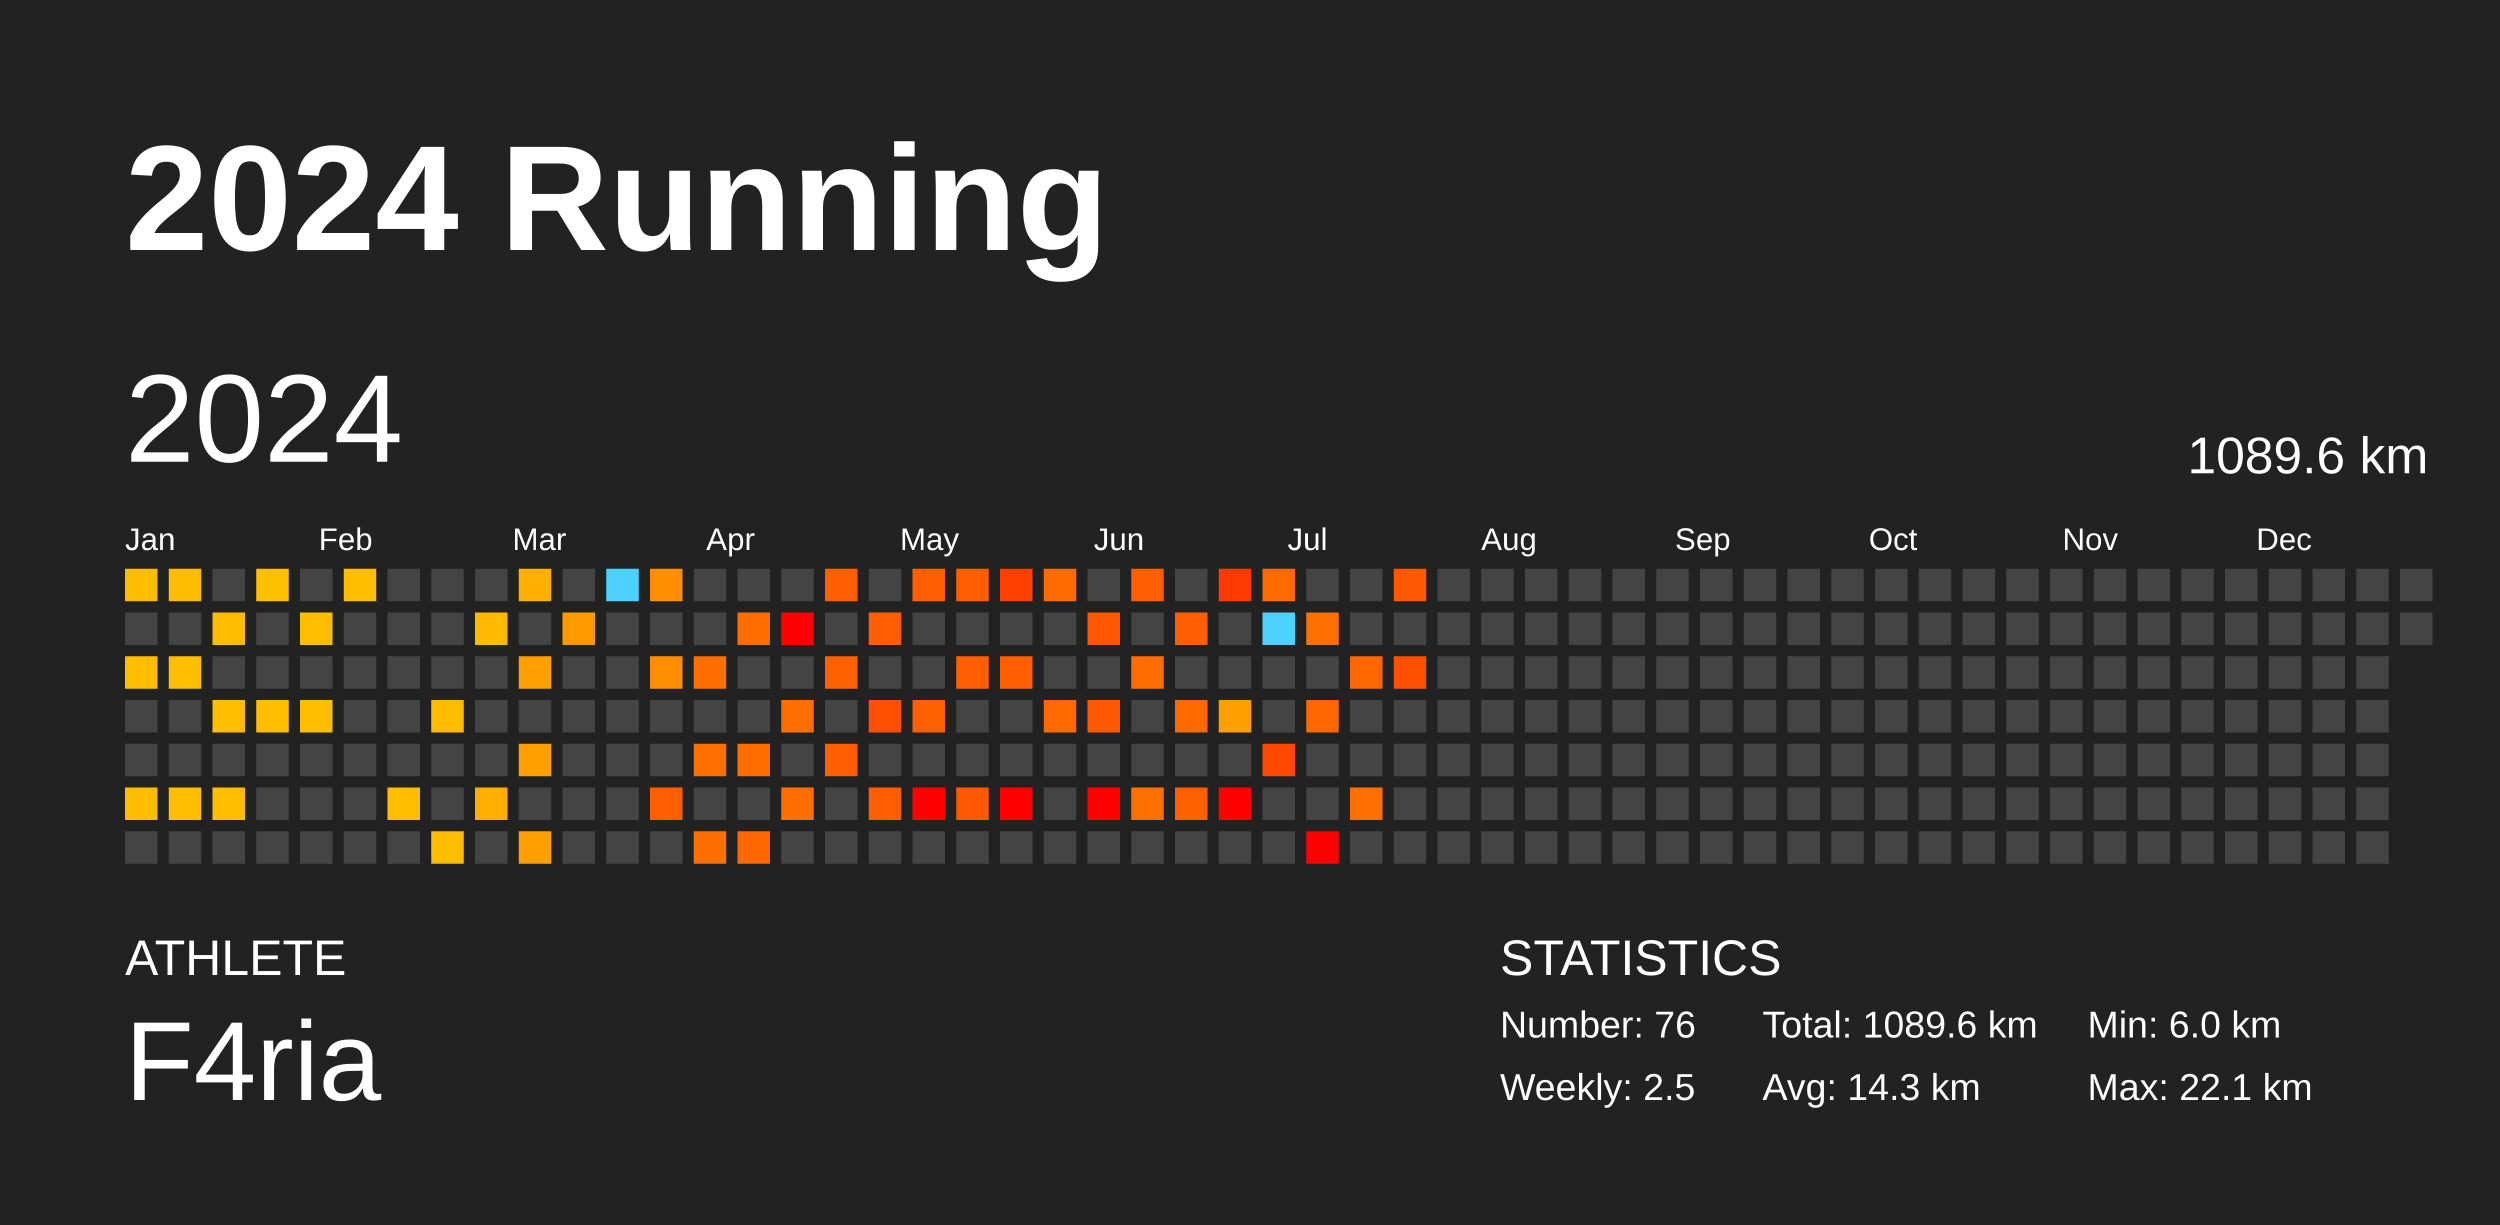
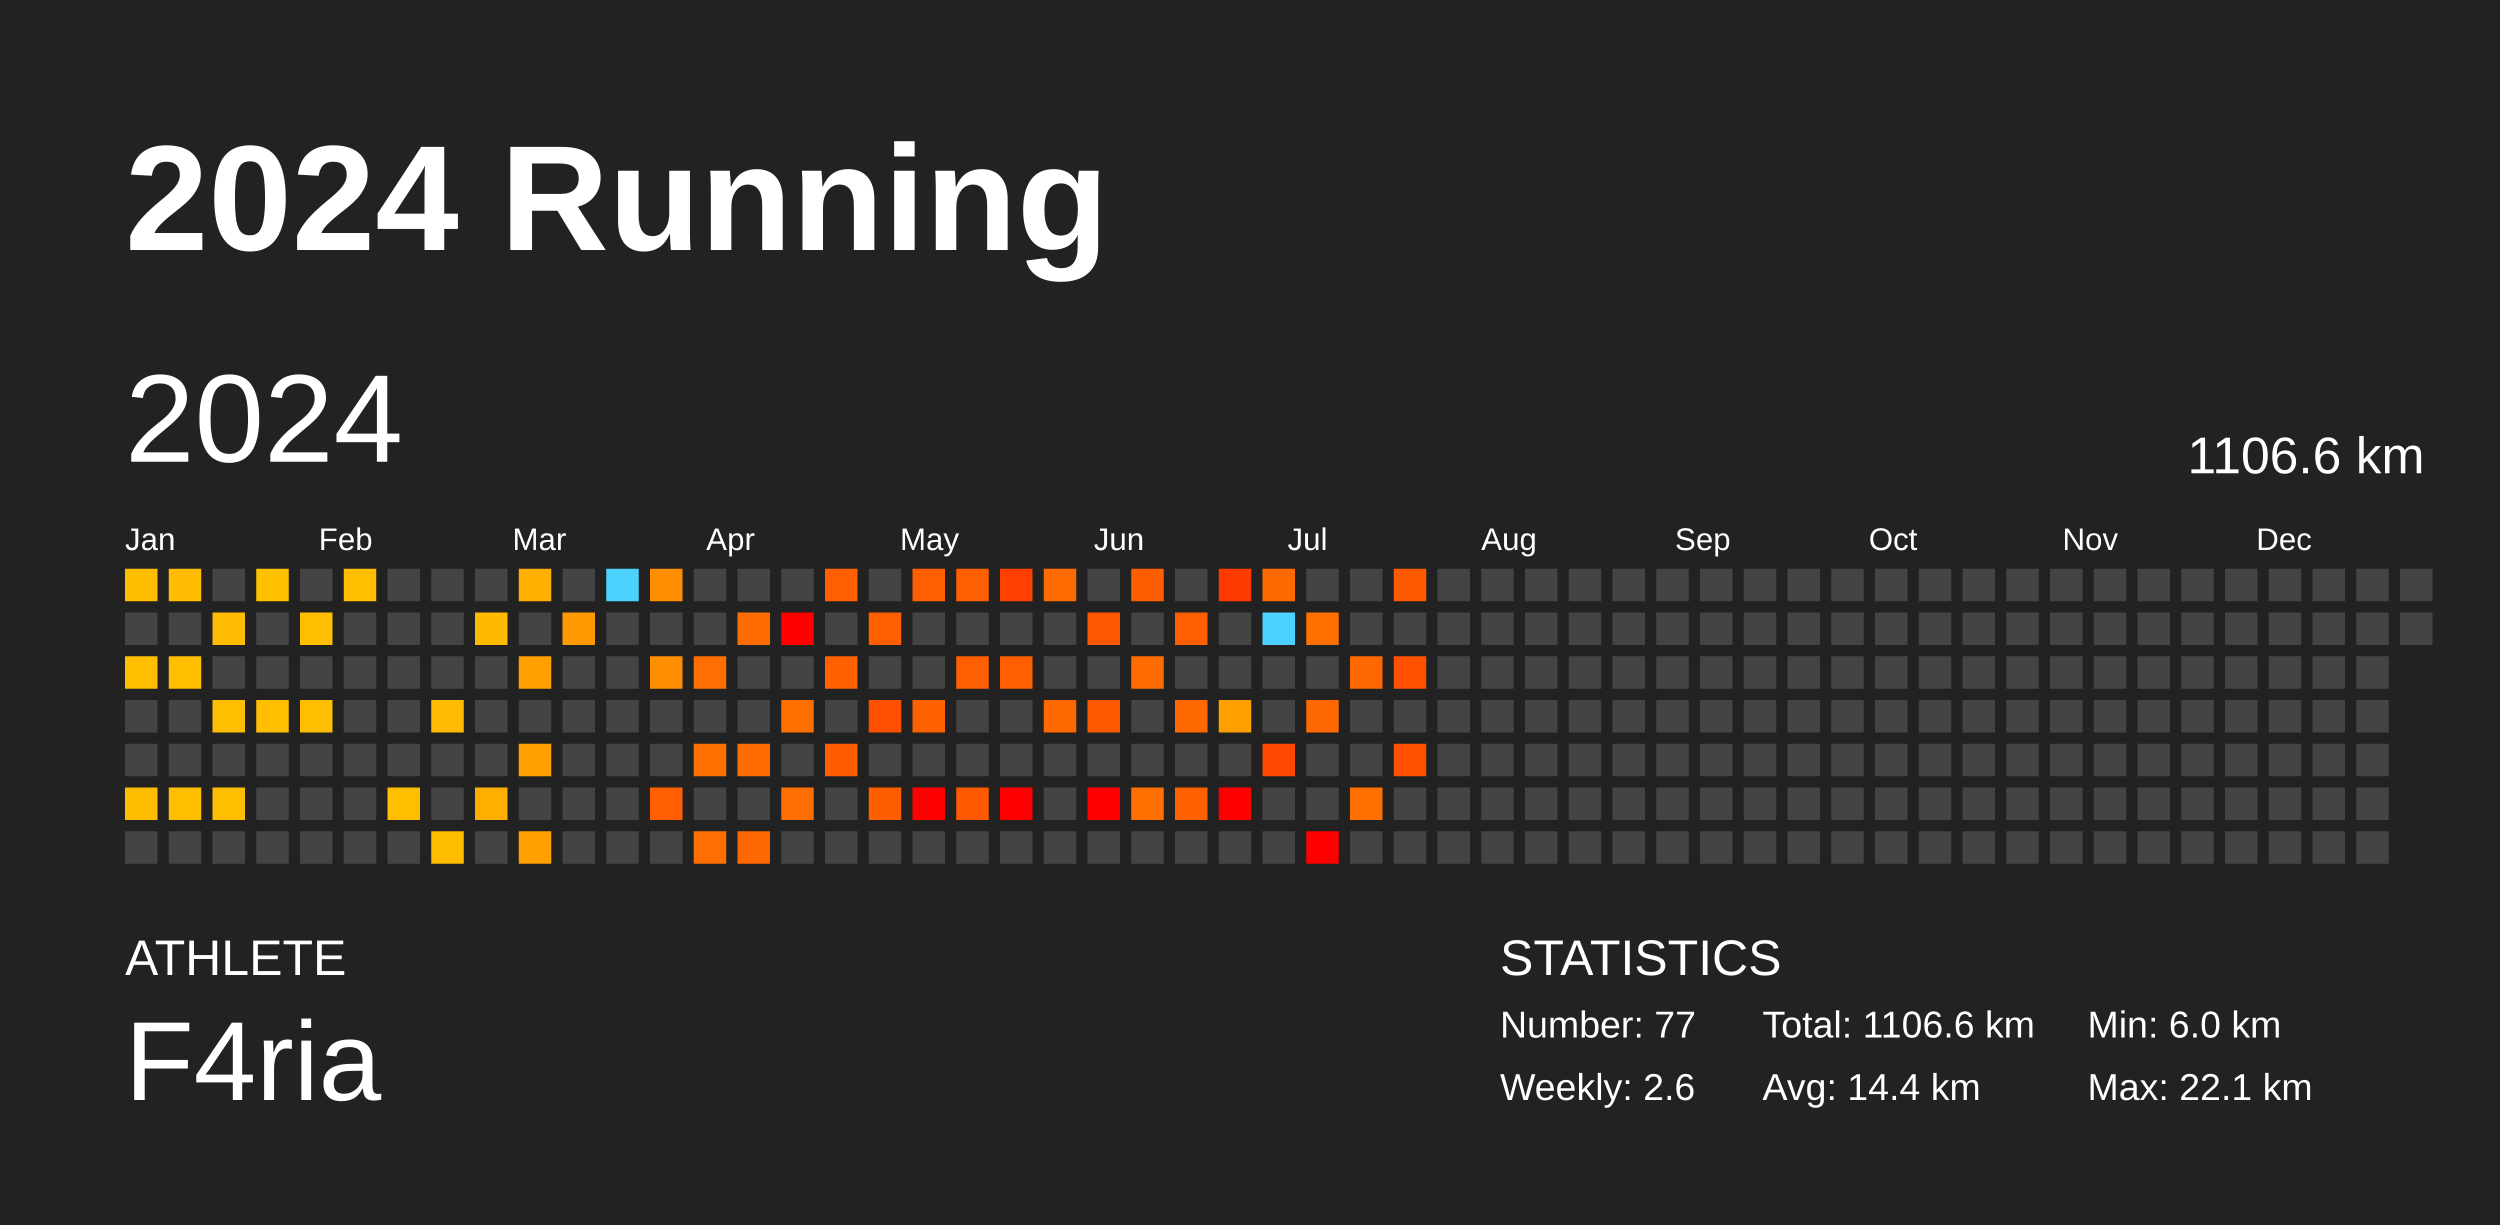
<svg xmlns="http://www.w3.org/2000/svg" baseProfile="full" height="98mm" version="1.1" viewBox="0,0,200,98" width="200mm">
  <defs />
  <rect fill="#222222" height="98" width="200" x="0" y="0" />
  <text fill="#FFFFFF" style="font-size:12px; font-family:Arial; font-weight:bold;" x="10" y="20">2024 Running</text>
  <text fill="#FFFFFF" style="font-size:4px; font-family:Arial" x="10" y="78">ATHLETE</text>
  <text fill="#FFFFFF" style="font-size:9px; font-family:Arial" x="10" y="88">F4ria</text>
  <text fill="#FFFFFF" style="font-size:4px; font-family:Arial" x="120" y="78">STATISTICS</text>
-   <text fill="#FFFFFF" style="font-size:3px; font-family:Arial" x="120" y="83">Number: 76</text>
-   <text fill="#FFFFFF" style="font-size:3px; font-family:Arial" x="120" y="88">Weekly: 2.5</text>
-   <text fill="#FFFFFF" style="font-size:3px; font-family:Arial" x="141" y="83">Total: 1089.6 km</text>
-   <text fill="#FFFFFF" style="font-size:3px; font-family:Arial" x="141" y="88">Avg: 14.3 km</text>
+   <text fill="#FFFFFF" style="font-size:3px; font-family:Arial" x="120" y="83">Number: 77</text>
+   <text fill="#FFFFFF" style="font-size:3px; font-family:Arial" x="120" y="88">Weekly: 2.6</text>
+   <text fill="#FFFFFF" style="font-size:3px; font-family:Arial" x="141" y="83">Total: 1106.6 km</text>
+   <text fill="#FFFFFF" style="font-size:3px; font-family:Arial" x="141" y="88">Avg: 14.4 km</text>
  <text fill="#FFFFFF" style="font-size:3px; font-family:Arial" x="167" y="83">Min: 6.0 km</text>
  <text fill="#FFFFFF" style="font-size:3px; font-family:Arial" x="167" y="88">Max: 22.1 km</text>
  <text dominant-baseline="hanging" fill="#FFFFFF" style="font-size:10.0px; font-family:Arial;" x="10" y="30">2024</text>
-   <text dominant-baseline="hanging" fill="#FFFFFF" style="font-size:4.125px; font-family:Arial;" x="175" y="35">1089.6 km</text>
+   <text dominant-baseline="hanging" fill="#FFFFFF" style="font-size:4.125px; font-family:Arial;" x="175" y="35">1106.6 km</text>
  <text fill="#FFFFFF" style="font-size:2.5px; font-family:Arial" x="10.0" y="44">Jan</text>
  <text fill="#FFFFFF" style="font-size:2.5px; font-family:Arial" x="25.5" y="44">Feb</text>
  <text fill="#FFFFFF" style="font-size:2.5px; font-family:Arial" x="41.0" y="44">Mar</text>
  <text fill="#FFFFFF" style="font-size:2.5px; font-family:Arial" x="56.5" y="44">Apr</text>
  <text fill="#FFFFFF" style="font-size:2.5px; font-family:Arial" x="72.0" y="44">May</text>
  <text fill="#FFFFFF" style="font-size:2.5px; font-family:Arial" x="87.5" y="44">Jun</text>
  <text fill="#FFFFFF" style="font-size:2.5px; font-family:Arial" x="103.0" y="44">Jul</text>
  <text fill="#FFFFFF" style="font-size:2.5px; font-family:Arial" x="118.5" y="44">Aug</text>
  <text fill="#FFFFFF" style="font-size:2.5px; font-family:Arial" x="134.0" y="44">Sep</text>
  <text fill="#FFFFFF" style="font-size:2.5px; font-family:Arial" x="149.5" y="44">Oct</text>
  <text fill="#FFFFFF" style="font-size:2.5px; font-family:Arial" x="165.0" y="44">Nov</text>
  <text fill="#FFFFFF" style="font-size:2.5px; font-family:Arial" x="180.5" y="44">Dec</text>
  <rect fill="#ffbd00" height="2.6" width="2.6" x="10.0" y="45.5" />
  <rect fill="#444444" height="2.6" width="2.6" x="10.0" y="49.0" />
  <rect fill="#ffbe00" height="2.6" width="2.6" x="10.0" y="52.5" />
  <rect fill="#444444" height="2.6" width="2.6" x="10.0" y="56.0" />
  <rect fill="#444444" height="2.6" width="2.6" x="10.0" y="59.5" />
  <rect fill="#ffbd00" height="2.6" width="2.6" x="10.0" y="63.0" />
  <rect fill="#444444" height="2.6" width="2.6" x="10.0" y="66.5" />
  <rect fill="#ffbc00" height="2.6" width="2.6" x="13.5" y="45.5" />
  <rect fill="#444444" height="2.6" width="2.6" x="13.5" y="49.0" />
  <rect fill="#ffbe00" height="2.6" width="2.6" x="13.5" y="52.5" />
  <rect fill="#444444" height="2.6" width="2.6" x="13.5" y="56.0" />
  <rect fill="#444444" height="2.6" width="2.6" x="13.5" y="59.5" />
  <rect fill="#ffbf00" height="2.6" width="2.6" x="13.5" y="63.0" />
  <rect fill="#444444" height="2.6" width="2.6" x="13.5" y="66.5" />
  <rect fill="#444444" height="2.6" width="2.6" x="17.0" y="45.5" />
  <rect fill="#ffbc00" height="2.6" width="2.6" x="17.0" y="49.0" />
  <rect fill="#444444" height="2.6" width="2.6" x="17.0" y="52.5" />
  <rect fill="#ffbe00" height="2.6" width="2.6" x="17.0" y="56.0" />
  <rect fill="#444444" height="2.6" width="2.6" x="17.0" y="59.5" />
  <rect fill="#ffbf00" height="2.6" width="2.6" x="17.0" y="63.0" />
  <rect fill="#444444" height="2.6" width="2.6" x="17.0" y="66.5" />
  <rect fill="#ffc000" height="2.6" width="2.6" x="20.5" y="45.5" />
  <rect fill="#444444" height="2.6" width="2.6" x="20.5" y="49.0" />
  <rect fill="#444444" height="2.6" width="2.6" x="20.5" y="52.5" />
  <rect fill="#ffbf00" height="2.6" width="2.6" x="20.5" y="56.0" />
  <rect fill="#444444" height="2.6" width="2.6" x="20.5" y="59.5" />
  <rect fill="#444444" height="2.6" width="2.6" x="20.5" y="63.0" />
  <rect fill="#444444" height="2.6" width="2.6" x="20.5" y="66.5" />
  <rect fill="#444444" height="2.6" width="2.6" x="24.0" y="45.5" />
  <rect fill="#ffbf00" height="2.6" width="2.6" x="24.0" y="49.0" />
  <rect fill="#444444" height="2.6" width="2.6" x="24.0" y="52.5" />
  <rect fill="#ffbf00" height="2.6" width="2.6" x="24.0" y="56.0" />
  <rect fill="#444444" height="2.6" width="2.6" x="24.0" y="59.5" />
  <rect fill="#444444" height="2.6" width="2.6" x="24.0" y="63.0" />
  <rect fill="#444444" height="2.6" width="2.6" x="24.0" y="66.5" />
  <rect fill="#ffbf00" height="2.6" width="2.6" x="27.5" y="45.5" />
  <rect fill="#444444" height="2.6" width="2.6" x="27.5" y="49.0" />
  <rect fill="#444444" height="2.6" width="2.6" x="27.5" y="52.5" />
  <rect fill="#444444" height="2.6" width="2.6" x="27.5" y="56.0" />
  <rect fill="#444444" height="2.6" width="2.6" x="27.5" y="59.5" />
  <rect fill="#444444" height="2.6" width="2.6" x="27.5" y="63.0" />
  <rect fill="#444444" height="2.6" width="2.6" x="27.5" y="66.5" />
  <rect fill="#444444" height="2.6" width="2.6" x="31.0" y="45.5" />
  <rect fill="#444444" height="2.6" width="2.6" x="31.0" y="49.0" />
  <rect fill="#444444" height="2.6" width="2.6" x="31.0" y="52.5" />
  <rect fill="#444444" height="2.6" width="2.6" x="31.0" y="56.0" />
  <rect fill="#444444" height="2.6" width="2.6" x="31.0" y="59.5" />
  <rect fill="#ffbf00" height="2.6" width="2.6" x="31.0" y="63.0" />
  <rect fill="#444444" height="2.6" width="2.6" x="31.0" y="66.5" />
  <rect fill="#444444" height="2.6" width="2.6" x="34.5" y="45.5" />
  <rect fill="#444444" height="2.6" width="2.6" x="34.5" y="49.0" />
  <rect fill="#444444" height="2.6" width="2.6" x="34.5" y="52.5" />
  <rect fill="#ffbc00" height="2.6" width="2.6" x="34.5" y="56.0" />
  <rect fill="#444444" height="2.6" width="2.6" x="34.5" y="59.5" />
  <rect fill="#444444" height="2.6" width="2.6" x="34.5" y="63.0" />
  <rect fill="#ffbd00" height="2.6" width="2.6" x="34.5" y="66.5" />
  <rect fill="#444444" height="2.6" width="2.6" x="38.0" y="45.5" />
  <rect fill="#ffba00" height="2.6" width="2.6" x="38.0" y="49.0" />
  <rect fill="#444444" height="2.6" width="2.6" x="38.0" y="52.5" />
  <rect fill="#444444" height="2.6" width="2.6" x="38.0" y="56.0" />
  <rect fill="#444444" height="2.6" width="2.6" x="38.0" y="59.5" />
  <rect fill="#ffaf00" height="2.6" width="2.6" x="38.0" y="63.0" />
  <rect fill="#444444" height="2.6" width="2.6" x="38.0" y="66.5" />
  <rect fill="#ffaf00" height="2.6" width="2.6" x="41.5" y="45.5" />
  <rect fill="#444444" height="2.6" width="2.6" x="41.5" y="49.0" />
  <rect fill="#ffa000" height="2.6" width="2.6" x="41.5" y="52.5" />
  <rect fill="#444444" height="2.6" width="2.6" x="41.5" y="56.0" />
  <rect fill="#ff9f00" height="2.6" width="2.6" x="41.5" y="59.5" />
  <rect fill="#444444" height="2.6" width="2.6" x="41.5" y="63.0" />
  <rect fill="#ffa000" height="2.6" width="2.6" x="41.5" y="66.5" />
  <rect fill="#444444" height="2.6" width="2.6" x="45.0" y="45.5" />
  <rect fill="#ff9b00" height="2.6" width="2.6" x="45.0" y="49.0" />
  <rect fill="#444444" height="2.6" width="2.6" x="45.0" y="52.5" />
  <rect fill="#444444" height="2.6" width="2.6" x="45.0" y="56.0" />
  <rect fill="#444444" height="2.6" width="2.6" x="45.0" y="59.5" />
  <rect fill="#444444" height="2.6" width="2.6" x="45.0" y="63.0" />
  <rect fill="#444444" height="2.6" width="2.6" x="45.0" y="66.5" />
  <rect fill="#4dd2ff" height="2.6" width="2.6" x="48.5" y="45.5" />
  <rect fill="#444444" height="2.6" width="2.6" x="48.5" y="49.0" />
  <rect fill="#444444" height="2.6" width="2.6" x="48.5" y="52.5" />
  <rect fill="#444444" height="2.6" width="2.6" x="48.5" y="56.0" />
  <rect fill="#444444" height="2.6" width="2.6" x="48.5" y="59.5" />
  <rect fill="#444444" height="2.6" width="2.6" x="48.5" y="63.0" />
  <rect fill="#444444" height="2.6" width="2.6" x="48.5" y="66.5" />
  <rect fill="#ff8e00" height="2.6" width="2.6" x="52.0" y="45.5" />
  <rect fill="#444444" height="2.6" width="2.6" x="52.0" y="49.0" />
  <rect fill="#ff8f00" height="2.6" width="2.6" x="52.0" y="52.5" />
  <rect fill="#444444" height="2.6" width="2.6" x="52.0" y="56.0" />
  <rect fill="#444444" height="2.6" width="2.6" x="52.0" y="59.5" />
  <rect fill="#ff5f00" height="2.6" width="2.6" x="52.0" y="63.0" />
  <rect fill="#444444" height="2.6" width="2.6" x="52.0" y="66.5" />
  <rect fill="#444444" height="2.6" width="2.6" x="55.5" y="45.5" />
  <rect fill="#444444" height="2.6" width="2.6" x="55.5" y="49.0" />
  <rect fill="#ff6e00" height="2.6" width="2.6" x="55.5" y="52.5" />
  <rect fill="#444444" height="2.6" width="2.6" x="55.5" y="56.0" />
  <rect fill="#ff7000" height="2.6" width="2.6" x="55.5" y="59.5" />
  <rect fill="#444444" height="2.6" width="2.6" x="55.5" y="63.0" />
  <rect fill="#ff6e00" height="2.6" width="2.6" x="55.5" y="66.5" />
  <rect fill="#444444" height="2.6" width="2.6" x="59.0" y="45.5" />
  <rect fill="#ff6d00" height="2.6" width="2.6" x="59.0" y="49.0" />
  <rect fill="#444444" height="2.6" width="2.6" x="59.0" y="52.5" />
  <rect fill="#444444" height="2.6" width="2.6" x="59.0" y="56.0" />
  <rect fill="#ff6d00" height="2.6" width="2.6" x="59.0" y="59.5" />
  <rect fill="#444444" height="2.6" width="2.6" x="59.0" y="63.0" />
  <rect fill="#ff6800" height="2.6" width="2.6" x="59.0" y="66.5" />
  <rect fill="#444444" height="2.6" width="2.6" x="62.5" y="45.5" />
  <rect fill="red" height="2.6" width="2.6" x="62.5" y="49.0" />
  <rect fill="#444444" height="2.6" width="2.6" x="62.5" y="52.5" />
  <rect fill="#ff6f00" height="2.6" width="2.6" x="62.5" y="56.0" />
  <rect fill="#444444" height="2.6" width="2.6" x="62.5" y="59.5" />
  <rect fill="#ff6e00" height="2.6" width="2.6" x="62.5" y="63.0" />
  <rect fill="#444444" height="2.6" width="2.6" x="62.5" y="66.5" />
  <rect fill="#ff5f00" height="2.6" width="2.6" x="66.0" y="45.5" />
  <rect fill="#444444" height="2.6" width="2.6" x="66.0" y="49.0" />
  <rect fill="#ff6000" height="2.6" width="2.6" x="66.0" y="52.5" />
  <rect fill="#444444" height="2.6" width="2.6" x="66.0" y="56.0" />
  <rect fill="#ff5d00" height="2.6" width="2.6" x="66.0" y="59.5" />
  <rect fill="#444444" height="2.6" width="2.6" x="66.0" y="63.0" />
  <rect fill="#444444" height="2.6" width="2.6" x="66.0" y="66.5" />
  <rect fill="#444444" height="2.6" width="2.6" x="69.5" y="45.5" />
  <rect fill="#ff5f00" height="2.6" width="2.6" x="69.5" y="49.0" />
  <rect fill="#444444" height="2.6" width="2.6" x="69.5" y="52.5" />
  <rect fill="#ff4f00" height="2.6" width="2.6" x="69.5" y="56.0" />
  <rect fill="#444444" height="2.6" width="2.6" x="69.5" y="59.5" />
  <rect fill="#ff5e00" height="2.6" width="2.6" x="69.5" y="63.0" />
  <rect fill="#444444" height="2.6" width="2.6" x="69.5" y="66.5" />
  <rect fill="#ff5f00" height="2.6" width="2.6" x="73.0" y="45.5" />
  <rect fill="#444444" height="2.6" width="2.6" x="73.0" y="49.0" />
  <rect fill="#444444" height="2.6" width="2.6" x="73.0" y="52.5" />
  <rect fill="#ff6000" height="2.6" width="2.6" x="73.0" y="56.0" />
  <rect fill="#444444" height="2.6" width="2.6" x="73.0" y="59.5" />
  <rect fill="red" height="2.6" width="2.6" x="73.0" y="63.0" />
  <rect fill="#444444" height="2.6" width="2.6" x="73.0" y="66.5" />
  <rect fill="#ff5f00" height="2.6" width="2.6" x="76.5" y="45.5" />
  <rect fill="#444444" height="2.6" width="2.6" x="76.5" y="49.0" />
  <rect fill="#ff5f00" height="2.6" width="2.6" x="76.5" y="52.5" />
  <rect fill="#444444" height="2.6" width="2.6" x="76.5" y="56.0" />
  <rect fill="#444444" height="2.6" width="2.6" x="76.5" y="59.5" />
  <rect fill="#ff5900" height="2.6" width="2.6" x="76.5" y="63.0" />
  <rect fill="#444444" height="2.6" width="2.6" x="76.5" y="66.5" />
  <rect fill="#ff4000" height="2.6" width="2.6" x="80.0" y="45.5" />
  <rect fill="#444444" height="2.6" width="2.6" x="80.0" y="49.0" />
  <rect fill="#ff5f00" height="2.6" width="2.6" x="80.0" y="52.5" />
  <rect fill="#444444" height="2.6" width="2.6" x="80.0" y="56.0" />
  <rect fill="#444444" height="2.6" width="2.6" x="80.0" y="59.5" />
  <rect fill="red" height="2.6" width="2.6" x="80.0" y="63.0" />
  <rect fill="#444444" height="2.6" width="2.6" x="80.0" y="66.5" />
  <rect fill="#ff6b00" height="2.6" width="2.6" x="83.5" y="45.5" />
  <rect fill="#444444" height="2.6" width="2.6" x="83.5" y="49.0" />
  <rect fill="#444444" height="2.6" width="2.6" x="83.5" y="52.5" />
  <rect fill="#ff6900" height="2.6" width="2.6" x="83.5" y="56.0" />
  <rect fill="#444444" height="2.6" width="2.6" x="83.5" y="59.5" />
  <rect fill="#444444" height="2.6" width="2.6" x="83.5" y="63.0" />
  <rect fill="#444444" height="2.6" width="2.6" x="83.5" y="66.5" />
  <rect fill="#444444" height="2.6" width="2.6" x="87.0" y="45.5" />
  <rect fill="#ff5800" height="2.6" width="2.6" x="87.0" y="49.0" />
  <rect fill="#444444" height="2.6" width="2.6" x="87.0" y="52.5" />
  <rect fill="#ff5900" height="2.6" width="2.6" x="87.0" y="56.0" />
  <rect fill="#444444" height="2.6" width="2.6" x="87.0" y="59.5" />
  <rect fill="red" height="2.6" width="2.6" x="87.0" y="63.0" />
  <rect fill="#444444" height="2.6" width="2.6" x="87.0" y="66.5" />
  <rect fill="#ff5e00" height="2.6" width="2.6" x="90.5" y="45.5" />
  <rect fill="#444444" height="2.6" width="2.6" x="90.5" y="49.0" />
  <rect fill="#ff6d00" height="2.6" width="2.6" x="90.5" y="52.5" />
  <rect fill="#444444" height="2.6" width="2.6" x="90.5" y="56.0" />
  <rect fill="#444444" height="2.6" width="2.6" x="90.5" y="59.5" />
  <rect fill="#ff7000" height="2.6" width="2.6" x="90.5" y="63.0" />
  <rect fill="#444444" height="2.6" width="2.6" x="90.5" y="66.5" />
  <rect fill="#444444" height="2.6" width="2.6" x="94.0" y="45.5" />
  <rect fill="#ff5f00" height="2.6" width="2.6" x="94.0" y="49.0" />
  <rect fill="#444444" height="2.6" width="2.6" x="94.0" y="52.5" />
  <rect fill="#ff6900" height="2.6" width="2.6" x="94.0" y="56.0" />
  <rect fill="#444444" height="2.6" width="2.6" x="94.0" y="59.5" />
  <rect fill="#ff6000" height="2.6" width="2.6" x="94.0" y="63.0" />
  <rect fill="#444444" height="2.6" width="2.6" x="94.0" y="66.5" />
  <rect fill="#ff3a00" height="2.6" width="2.6" x="97.5" y="45.5" />
  <rect fill="#444444" height="2.6" width="2.6" x="97.5" y="49.0" />
  <rect fill="#444444" height="2.6" width="2.6" x="97.5" y="52.5" />
  <rect fill="#ffa000" height="2.6" width="2.6" x="97.5" y="56.0" />
  <rect fill="#444444" height="2.6" width="2.6" x="97.5" y="59.5" />
  <rect fill="red" height="2.6" width="2.6" x="97.5" y="63.0" />
  <rect fill="#444444" height="2.6" width="2.6" x="97.5" y="66.5" />
  <rect fill="#ff6a00" height="2.6" width="2.6" x="101.0" y="45.5" />
  <rect fill="#4dd2ff" height="2.6" width="2.6" x="101.0" y="49.0" />
  <rect fill="#444444" height="2.6" width="2.6" x="101.0" y="52.5" />
  <rect fill="#444444" height="2.6" width="2.6" x="101.0" y="56.0" />
  <rect fill="#ff4800" height="2.6" width="2.6" x="101.0" y="59.5" />
  <rect fill="#444444" height="2.6" width="2.6" x="101.0" y="63.0" />
  <rect fill="#444444" height="2.6" width="2.6" x="101.0" y="66.5" />
  <rect fill="#444444" height="2.6" width="2.6" x="104.5" y="45.5" />
  <rect fill="#ff7000" height="2.6" width="2.6" x="104.5" y="49.0" />
  <rect fill="#444444" height="2.6" width="2.6" x="104.5" y="52.5" />
  <rect fill="#ff6700" height="2.6" width="2.6" x="104.5" y="56.0" />
  <rect fill="#444444" height="2.6" width="2.6" x="104.5" y="59.5" />
  <rect fill="#444444" height="2.6" width="2.6" x="104.5" y="63.0" />
  <rect fill="red" height="2.6" width="2.6" x="104.5" y="66.5" />
  <rect fill="#444444" height="2.6" width="2.6" x="108.0" y="45.5" />
  <rect fill="#444444" height="2.6" width="2.6" x="108.0" y="49.0" />
  <rect fill="#ff6800" height="2.6" width="2.6" x="108.0" y="52.5" />
  <rect fill="#444444" height="2.6" width="2.6" x="108.0" y="56.0" />
  <rect fill="#444444" height="2.6" width="2.6" x="108.0" y="59.5" />
  <rect fill="#ff7000" height="2.6" width="2.6" x="108.0" y="63.0" />
  <rect fill="#444444" height="2.6" width="2.6" x="108.0" y="66.5" />
  <rect fill="#ff5900" height="2.6" width="2.6" x="111.5" y="45.5" />
  <rect fill="#444444" height="2.6" width="2.6" x="111.5" y="49.0" />
  <rect fill="#ff5000" height="2.6" width="2.6" x="111.5" y="52.5" />
  <rect fill="#444444" height="2.6" width="2.6" x="111.5" y="56.0" />
-   <rect fill="#444444" height="2.6" width="2.6" x="111.5" y="59.5" />
+   <rect fill="#ff5000" height="2.6" width="2.6" x="111.5" y="59.5" />
  <rect fill="#444444" height="2.6" width="2.6" x="111.5" y="63.0" />
  <rect fill="#444444" height="2.6" width="2.6" x="111.5" y="66.5" />
  <rect fill="#444444" height="2.6" width="2.6" x="115.0" y="45.5" />
  <rect fill="#444444" height="2.6" width="2.6" x="115.0" y="49.0" />
  <rect fill="#444444" height="2.6" width="2.6" x="115.0" y="52.5" />
  <rect fill="#444444" height="2.6" width="2.6" x="115.0" y="56.0" />
  <rect fill="#444444" height="2.6" width="2.6" x="115.0" y="59.5" />
  <rect fill="#444444" height="2.6" width="2.6" x="115.0" y="63.0" />
  <rect fill="#444444" height="2.6" width="2.6" x="115.0" y="66.5" />
  <rect fill="#444444" height="2.6" width="2.6" x="118.5" y="45.5" />
  <rect fill="#444444" height="2.6" width="2.6" x="118.5" y="49.0" />
  <rect fill="#444444" height="2.6" width="2.6" x="118.5" y="52.5" />
  <rect fill="#444444" height="2.6" width="2.6" x="118.5" y="56.0" />
  <rect fill="#444444" height="2.6" width="2.6" x="118.5" y="59.5" />
  <rect fill="#444444" height="2.6" width="2.6" x="118.5" y="63.0" />
  <rect fill="#444444" height="2.6" width="2.6" x="118.5" y="66.5" />
  <rect fill="#444444" height="2.6" width="2.6" x="122.0" y="45.5" />
  <rect fill="#444444" height="2.6" width="2.6" x="122.0" y="49.0" />
  <rect fill="#444444" height="2.6" width="2.6" x="122.0" y="52.5" />
  <rect fill="#444444" height="2.6" width="2.6" x="122.0" y="56.0" />
  <rect fill="#444444" height="2.6" width="2.6" x="122.0" y="59.5" />
  <rect fill="#444444" height="2.6" width="2.6" x="122.0" y="63.0" />
  <rect fill="#444444" height="2.6" width="2.6" x="122.0" y="66.5" />
  <rect fill="#444444" height="2.6" width="2.6" x="125.5" y="45.5" />
  <rect fill="#444444" height="2.6" width="2.6" x="125.5" y="49.0" />
  <rect fill="#444444" height="2.6" width="2.6" x="125.5" y="52.5" />
  <rect fill="#444444" height="2.6" width="2.6" x="125.5" y="56.0" />
  <rect fill="#444444" height="2.6" width="2.6" x="125.5" y="59.5" />
  <rect fill="#444444" height="2.6" width="2.6" x="125.5" y="63.0" />
  <rect fill="#444444" height="2.6" width="2.6" x="125.5" y="66.5" />
  <rect fill="#444444" height="2.6" width="2.6" x="129.0" y="45.5" />
  <rect fill="#444444" height="2.6" width="2.6" x="129.0" y="49.0" />
  <rect fill="#444444" height="2.6" width="2.6" x="129.0" y="52.5" />
  <rect fill="#444444" height="2.6" width="2.6" x="129.0" y="56.0" />
  <rect fill="#444444" height="2.6" width="2.6" x="129.0" y="59.5" />
  <rect fill="#444444" height="2.6" width="2.6" x="129.0" y="63.0" />
  <rect fill="#444444" height="2.6" width="2.6" x="129.0" y="66.5" />
  <rect fill="#444444" height="2.6" width="2.6" x="132.5" y="45.5" />
  <rect fill="#444444" height="2.6" width="2.6" x="132.5" y="49.0" />
  <rect fill="#444444" height="2.6" width="2.6" x="132.5" y="52.5" />
  <rect fill="#444444" height="2.6" width="2.6" x="132.5" y="56.0" />
  <rect fill="#444444" height="2.6" width="2.6" x="132.5" y="59.5" />
  <rect fill="#444444" height="2.6" width="2.6" x="132.5" y="63.0" />
  <rect fill="#444444" height="2.6" width="2.6" x="132.5" y="66.5" />
  <rect fill="#444444" height="2.6" width="2.6" x="136.0" y="45.5" />
  <rect fill="#444444" height="2.6" width="2.6" x="136.0" y="49.0" />
  <rect fill="#444444" height="2.6" width="2.6" x="136.0" y="52.5" />
  <rect fill="#444444" height="2.6" width="2.6" x="136.0" y="56.0" />
  <rect fill="#444444" height="2.6" width="2.6" x="136.0" y="59.5" />
  <rect fill="#444444" height="2.6" width="2.6" x="136.0" y="63.0" />
  <rect fill="#444444" height="2.6" width="2.6" x="136.0" y="66.5" />
  <rect fill="#444444" height="2.6" width="2.6" x="139.5" y="45.5" />
  <rect fill="#444444" height="2.6" width="2.6" x="139.5" y="49.0" />
  <rect fill="#444444" height="2.6" width="2.6" x="139.5" y="52.5" />
  <rect fill="#444444" height="2.6" width="2.6" x="139.5" y="56.0" />
  <rect fill="#444444" height="2.6" width="2.6" x="139.5" y="59.5" />
  <rect fill="#444444" height="2.6" width="2.6" x="139.5" y="63.0" />
  <rect fill="#444444" height="2.6" width="2.6" x="139.5" y="66.5" />
  <rect fill="#444444" height="2.6" width="2.6" x="143.0" y="45.5" />
  <rect fill="#444444" height="2.6" width="2.6" x="143.0" y="49.0" />
  <rect fill="#444444" height="2.6" width="2.6" x="143.0" y="52.5" />
  <rect fill="#444444" height="2.6" width="2.6" x="143.0" y="56.0" />
  <rect fill="#444444" height="2.6" width="2.6" x="143.0" y="59.5" />
  <rect fill="#444444" height="2.6" width="2.6" x="143.0" y="63.0" />
  <rect fill="#444444" height="2.6" width="2.6" x="143.0" y="66.5" />
  <rect fill="#444444" height="2.6" width="2.6" x="146.5" y="45.5" />
  <rect fill="#444444" height="2.6" width="2.6" x="146.5" y="49.0" />
  <rect fill="#444444" height="2.6" width="2.6" x="146.5" y="52.5" />
  <rect fill="#444444" height="2.6" width="2.6" x="146.5" y="56.0" />
  <rect fill="#444444" height="2.6" width="2.6" x="146.5" y="59.5" />
  <rect fill="#444444" height="2.6" width="2.6" x="146.5" y="63.0" />
  <rect fill="#444444" height="2.6" width="2.6" x="146.5" y="66.5" />
  <rect fill="#444444" height="2.6" width="2.6" x="150.0" y="45.5" />
  <rect fill="#444444" height="2.6" width="2.6" x="150.0" y="49.0" />
  <rect fill="#444444" height="2.6" width="2.6" x="150.0" y="52.5" />
  <rect fill="#444444" height="2.6" width="2.6" x="150.0" y="56.0" />
  <rect fill="#444444" height="2.6" width="2.6" x="150.0" y="59.5" />
  <rect fill="#444444" height="2.6" width="2.6" x="150.0" y="63.0" />
  <rect fill="#444444" height="2.6" width="2.6" x="150.0" y="66.5" />
  <rect fill="#444444" height="2.6" width="2.6" x="153.5" y="45.5" />
  <rect fill="#444444" height="2.6" width="2.6" x="153.5" y="49.0" />
  <rect fill="#444444" height="2.6" width="2.6" x="153.5" y="52.5" />
  <rect fill="#444444" height="2.6" width="2.6" x="153.5" y="56.0" />
  <rect fill="#444444" height="2.6" width="2.6" x="153.5" y="59.5" />
  <rect fill="#444444" height="2.6" width="2.6" x="153.5" y="63.0" />
  <rect fill="#444444" height="2.6" width="2.6" x="153.5" y="66.5" />
  <rect fill="#444444" height="2.6" width="2.6" x="157.0" y="45.5" />
  <rect fill="#444444" height="2.6" width="2.6" x="157.0" y="49.0" />
  <rect fill="#444444" height="2.6" width="2.6" x="157.0" y="52.5" />
  <rect fill="#444444" height="2.6" width="2.6" x="157.0" y="56.0" />
  <rect fill="#444444" height="2.6" width="2.6" x="157.0" y="59.5" />
  <rect fill="#444444" height="2.6" width="2.6" x="157.0" y="63.0" />
  <rect fill="#444444" height="2.6" width="2.6" x="157.0" y="66.5" />
  <rect fill="#444444" height="2.6" width="2.6" x="160.5" y="45.5" />
  <rect fill="#444444" height="2.6" width="2.6" x="160.5" y="49.0" />
  <rect fill="#444444" height="2.6" width="2.6" x="160.5" y="52.5" />
  <rect fill="#444444" height="2.6" width="2.6" x="160.5" y="56.0" />
  <rect fill="#444444" height="2.6" width="2.6" x="160.5" y="59.5" />
  <rect fill="#444444" height="2.6" width="2.6" x="160.5" y="63.0" />
  <rect fill="#444444" height="2.6" width="2.6" x="160.5" y="66.5" />
  <rect fill="#444444" height="2.6" width="2.6" x="164.0" y="45.5" />
  <rect fill="#444444" height="2.6" width="2.6" x="164.0" y="49.0" />
  <rect fill="#444444" height="2.6" width="2.6" x="164.0" y="52.5" />
  <rect fill="#444444" height="2.6" width="2.6" x="164.0" y="56.0" />
  <rect fill="#444444" height="2.6" width="2.6" x="164.0" y="59.5" />
  <rect fill="#444444" height="2.6" width="2.6" x="164.0" y="63.0" />
  <rect fill="#444444" height="2.6" width="2.6" x="164.0" y="66.5" />
  <rect fill="#444444" height="2.6" width="2.6" x="167.5" y="45.5" />
  <rect fill="#444444" height="2.6" width="2.6" x="167.5" y="49.0" />
  <rect fill="#444444" height="2.6" width="2.6" x="167.5" y="52.5" />
  <rect fill="#444444" height="2.6" width="2.6" x="167.5" y="56.0" />
  <rect fill="#444444" height="2.6" width="2.6" x="167.5" y="59.5" />
  <rect fill="#444444" height="2.6" width="2.6" x="167.5" y="63.0" />
  <rect fill="#444444" height="2.6" width="2.6" x="167.5" y="66.5" />
  <rect fill="#444444" height="2.6" width="2.6" x="171.0" y="45.5" />
  <rect fill="#444444" height="2.6" width="2.6" x="171.0" y="49.0" />
  <rect fill="#444444" height="2.6" width="2.6" x="171.0" y="52.5" />
  <rect fill="#444444" height="2.6" width="2.6" x="171.0" y="56.0" />
  <rect fill="#444444" height="2.6" width="2.6" x="171.0" y="59.5" />
  <rect fill="#444444" height="2.6" width="2.6" x="171.0" y="63.0" />
  <rect fill="#444444" height="2.6" width="2.6" x="171.0" y="66.5" />
  <rect fill="#444444" height="2.6" width="2.6" x="174.5" y="45.5" />
  <rect fill="#444444" height="2.6" width="2.6" x="174.5" y="49.0" />
  <rect fill="#444444" height="2.6" width="2.6" x="174.5" y="52.5" />
  <rect fill="#444444" height="2.6" width="2.6" x="174.5" y="56.0" />
  <rect fill="#444444" height="2.6" width="2.6" x="174.5" y="59.5" />
  <rect fill="#444444" height="2.6" width="2.6" x="174.5" y="63.0" />
  <rect fill="#444444" height="2.6" width="2.6" x="174.5" y="66.5" />
  <rect fill="#444444" height="2.6" width="2.6" x="178.0" y="45.5" />
  <rect fill="#444444" height="2.6" width="2.6" x="178.0" y="49.0" />
  <rect fill="#444444" height="2.6" width="2.6" x="178.0" y="52.5" />
  <rect fill="#444444" height="2.6" width="2.6" x="178.0" y="56.0" />
  <rect fill="#444444" height="2.6" width="2.6" x="178.0" y="59.5" />
  <rect fill="#444444" height="2.6" width="2.6" x="178.0" y="63.0" />
  <rect fill="#444444" height="2.6" width="2.6" x="178.0" y="66.5" />
  <rect fill="#444444" height="2.6" width="2.6" x="181.5" y="45.5" />
  <rect fill="#444444" height="2.6" width="2.6" x="181.5" y="49.0" />
  <rect fill="#444444" height="2.6" width="2.6" x="181.5" y="52.5" />
  <rect fill="#444444" height="2.6" width="2.6" x="181.5" y="56.0" />
  <rect fill="#444444" height="2.6" width="2.6" x="181.5" y="59.5" />
  <rect fill="#444444" height="2.6" width="2.6" x="181.5" y="63.0" />
  <rect fill="#444444" height="2.6" width="2.6" x="181.5" y="66.5" />
  <rect fill="#444444" height="2.6" width="2.6" x="185.0" y="45.5" />
  <rect fill="#444444" height="2.6" width="2.6" x="185.0" y="49.0" />
  <rect fill="#444444" height="2.6" width="2.6" x="185.0" y="52.5" />
  <rect fill="#444444" height="2.6" width="2.6" x="185.0" y="56.0" />
  <rect fill="#444444" height="2.6" width="2.6" x="185.0" y="59.5" />
  <rect fill="#444444" height="2.6" width="2.6" x="185.0" y="63.0" />
  <rect fill="#444444" height="2.6" width="2.6" x="185.0" y="66.5" />
  <rect fill="#444444" height="2.6" width="2.6" x="188.5" y="45.5" />
  <rect fill="#444444" height="2.6" width="2.6" x="188.5" y="49.0" />
  <rect fill="#444444" height="2.6" width="2.6" x="188.5" y="52.5" />
  <rect fill="#444444" height="2.6" width="2.6" x="188.5" y="56.0" />
  <rect fill="#444444" height="2.6" width="2.6" x="188.5" y="59.5" />
  <rect fill="#444444" height="2.6" width="2.6" x="188.5" y="63.0" />
  <rect fill="#444444" height="2.6" width="2.6" x="188.5" y="66.5" />
  <rect fill="#444444" height="2.6" width="2.6" x="192.0" y="45.5" />
  <rect fill="#444444" height="2.6" width="2.6" x="192.0" y="49.0" />
</svg>
